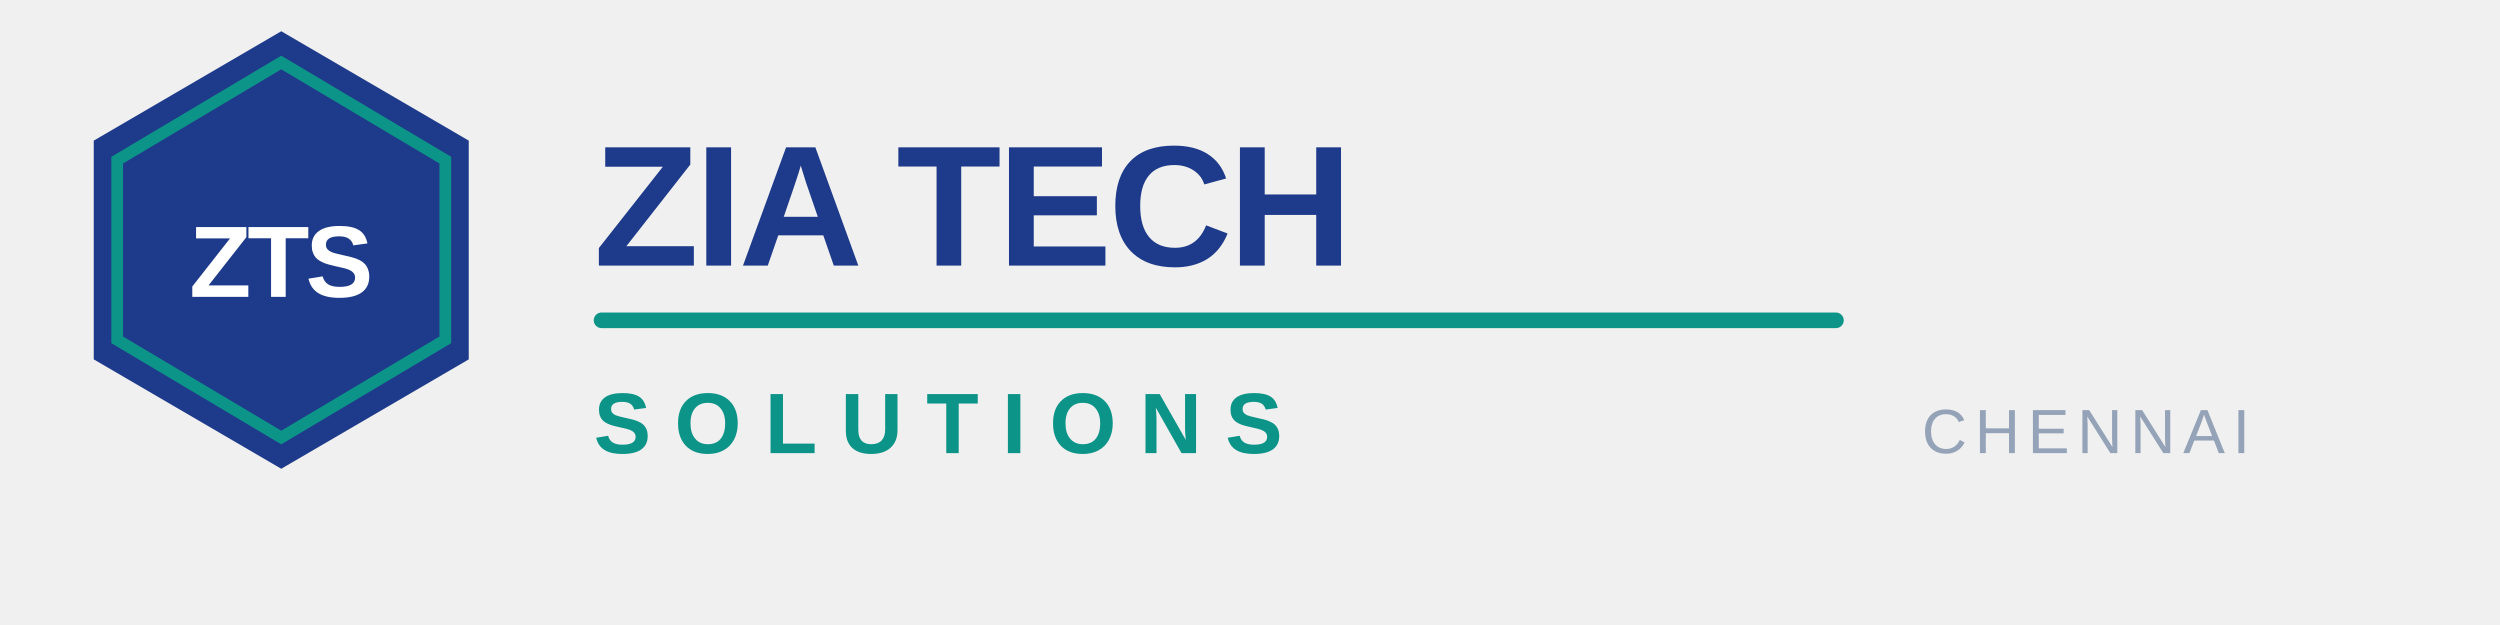
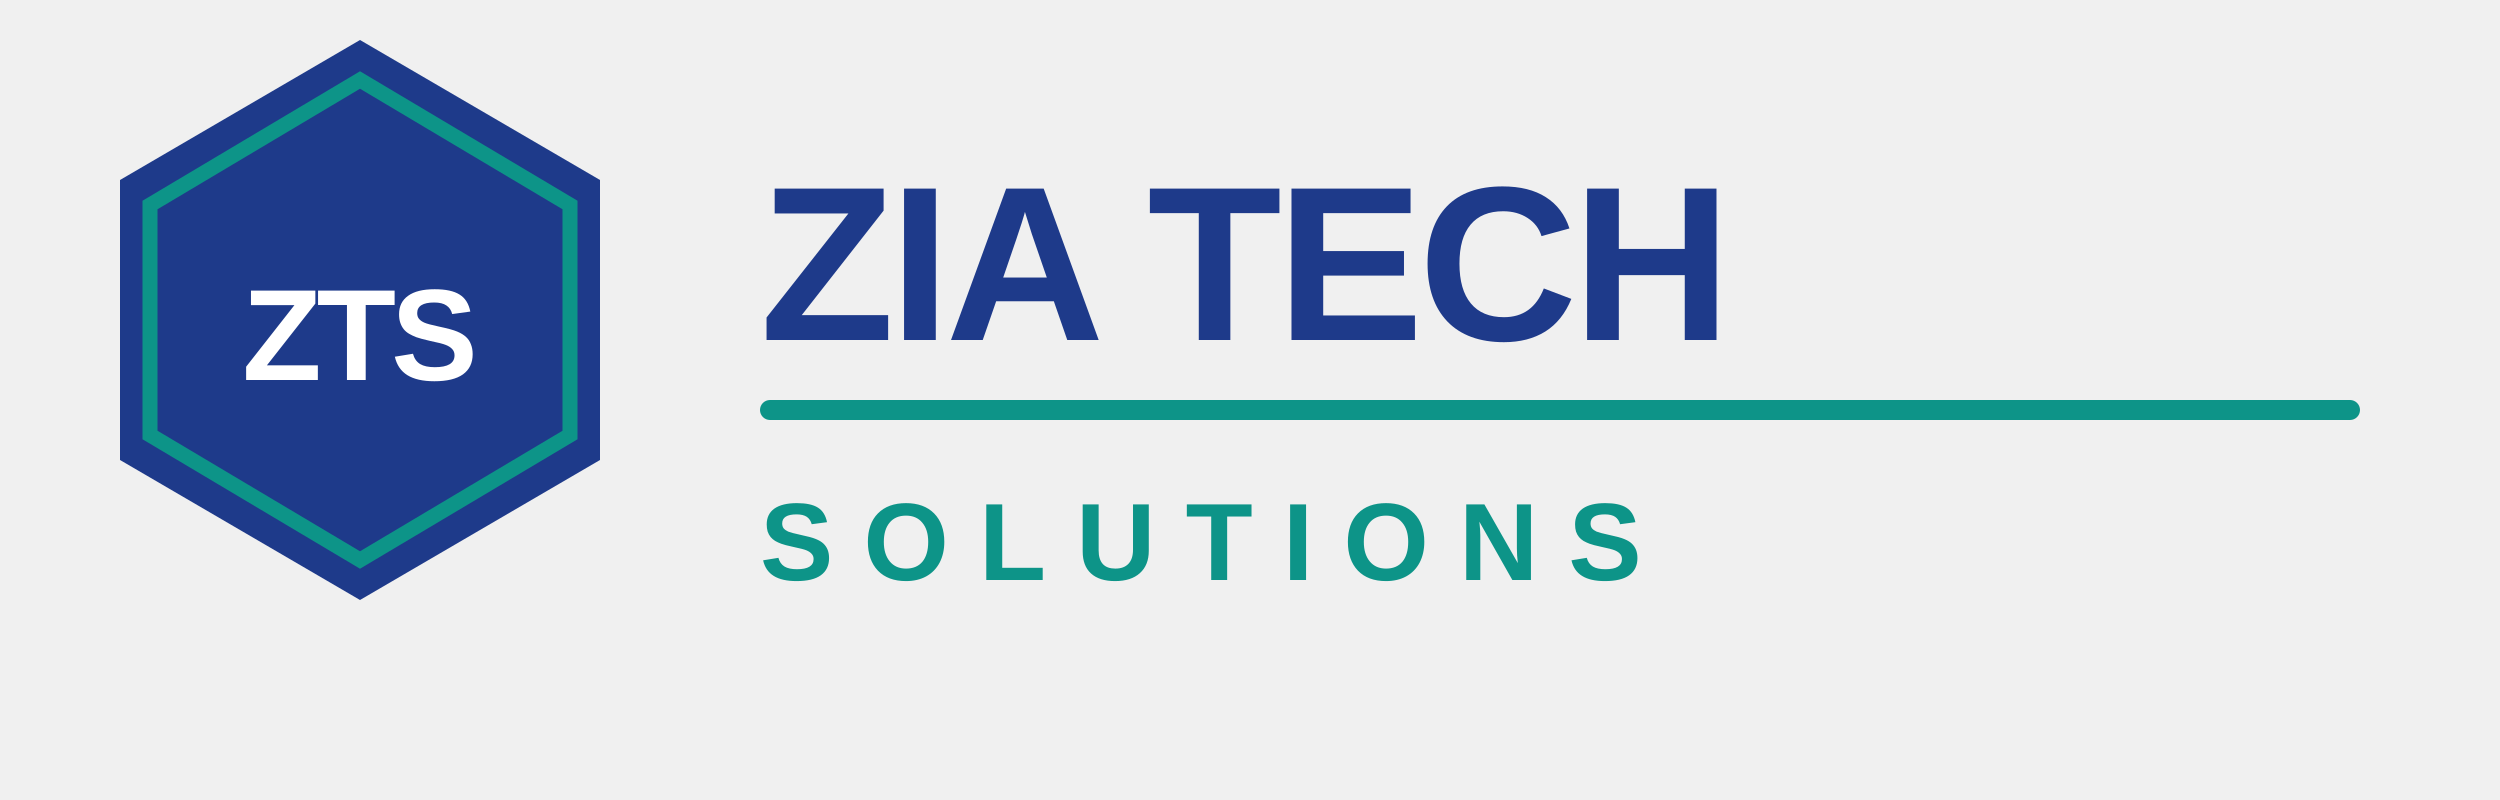
- <svg xmlns="http://www.w3.org/2000/svg" viewBox="0 0 320 80" fill="none" role="img" aria-label="ZIA Tech Solutions logo">
+ <svg xmlns="http://www.w3.org/2000/svg" viewBox="0 0 250 80" fill="none" role="img" aria-label="ZIA Tech Solutions logo">
  <polygon points="36,4 60,18 60,46 36,60 12,46 12,18" fill="#1E3A8A" />
  <polygon points="36,8 57,20.5 57,43.5 36,56 15,43.5 15,20.5" fill="none" stroke="#0D9488" stroke-width="1.5" />
  <text x="36" y="38" font-family="Arial,sans-serif" font-size="13" font-weight="900" fill="white" text-anchor="middle" letter-spacing="-0.5">ZTS</text>
  <text x="76" y="34" font-family="Arial,sans-serif" font-size="22" font-weight="800" fill="#1E3A8A" letter-spacing="-0.5">ZIA TECH</text>
  <rect x="76" y="40" width="160" height="2" rx="1" fill="#0D9488" />
  <text x="76" y="58" font-family="Arial,sans-serif" font-size="11" font-weight="600" fill="#0D9488" letter-spacing="3">SOLUTIONS</text>
-   <text x="246" y="58" font-family="Arial,sans-serif" font-size="8" fill="#94A3B8" letter-spacing="1">CHENNAI</text>
</svg>
